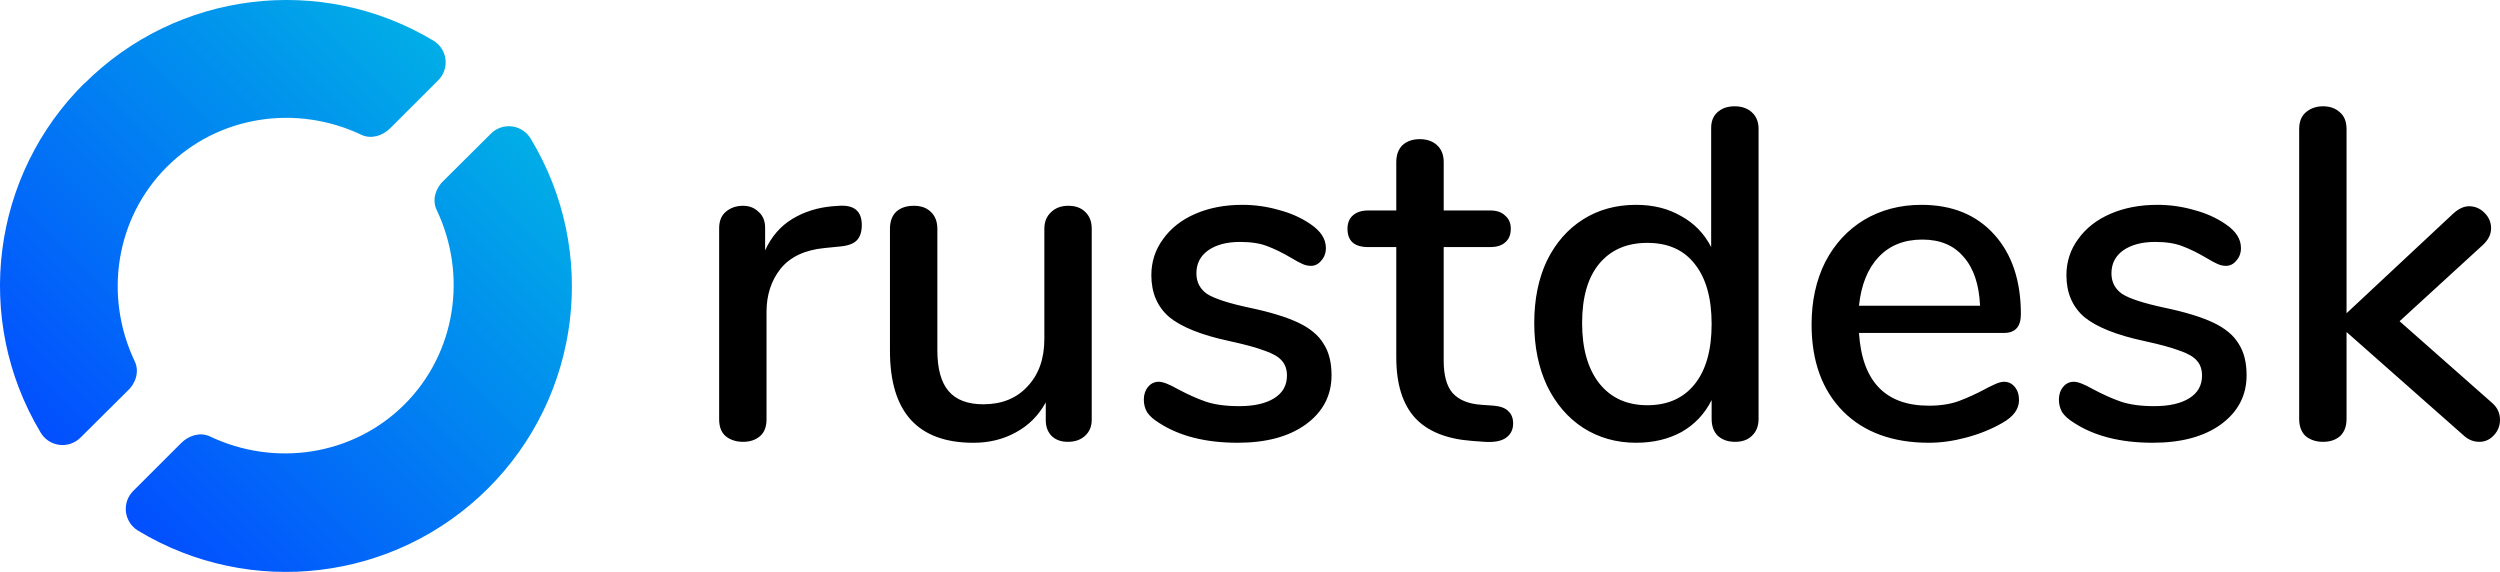
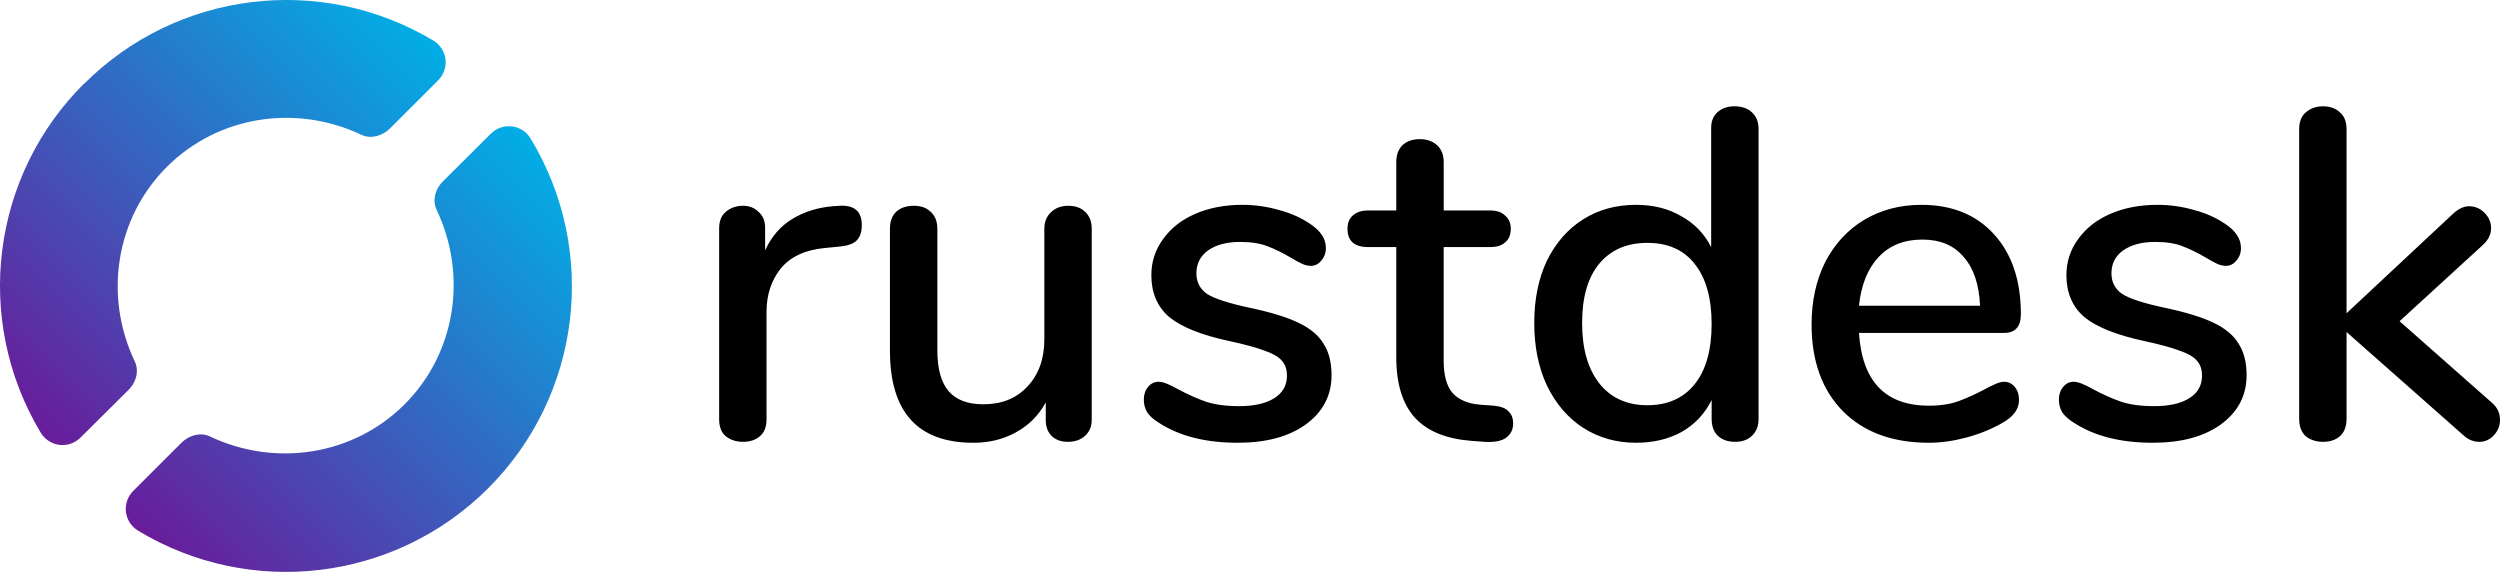
<svg xmlns="http://www.w3.org/2000/svg" xmlns:xlink="http://www.w3.org/1999/xlink" viewBox="66.993 897.484 113.652 26">
  <defs>
    <linearGradient id="a" x1=".148" x2=".845" y1=".851" y2=".154" gradientTransform="matrix(26.301 0 0 26.331 90.674 911.757)" gradientUnits="userSpaceOnUse">
-       <stop offset="0" stop-color="#004ba6" style="stop-color:#024eff;stop-opacity:1" />
-       <stop offset="1" stop-color="#00bfe1" style="stop-color:#01aee6;stop-opacity:1" />
+       <stop offset="0" stop-color="#311E50" style="stop-color:#6A1B9A;stop-opacity:1" />
+       <stop offset="1" stop-color="#B6A1D8" style="stop-color:#01aee6;stop-opacity:1" />
    </linearGradient>
    <linearGradient xlink:href="#a" id="c" x1=".148" x2=".845" y1=".851" y2=".154" gradientTransform="matrix(26.00048 0 0 25.99935 66.993 897.485)" gradientUnits="userSpaceOnUse" />
  </defs>
  <linearGradient id="b" x1=".148" x2=".845" y1=".851" y2=".154" gradientTransform="matrix(26.301 0 0 26.331 90.674 911.757)" gradientUnits="userSpaceOnUse">
-     <stop offset="0" stop-color="#004ba6" style="stop-color:#0071ff;stop-opacity:1" />
-     <stop offset="1" stop-color="#00bfe1" style="stop-color:#00bfe1;stop-opacity:1" />
+     <stop offset="0" stop-color="#311E50" style="stop-color:#6A1B9A;stop-opacity:1" />
+     <stop offset="1" stop-color="#B6A1D8" style="stop-color:#B6A1D8;stop-opacity:1" />
  </linearGradient>
  <path d="M105.147 906.839q1.024-.064 1.024.875 0 .469-.235.704-.234.234-.81.277l-.64.064q-1.344.128-2.006.939-.64.81-.64 1.962v4.886q0 .512-.298.768-.3.256-.768.256-.47 0-.79-.256-.298-.256-.298-.768v-8.683q0-.49.298-.747.32-.277.79-.277.426 0 .704.277.298.256.298.726v1.024q.427-.939 1.238-1.43.81-.49 1.834-.576zm10.411 0q.49 0 .768.277.298.278.298.768v8.683q0 .448-.298.725-.3.278-.79.278-.448 0-.725-.256-.277-.278-.277-.726v-.81q-.491.896-1.366 1.365-.853.47-1.92.47-3.797 0-3.797-4.182v-5.547q0-.49.277-.768.299-.277.81-.277.492 0 .769.277.299.278.299.768v5.526q0 1.258.512 1.856.512.597 1.578.597 1.259 0 2.006-.81.768-.811.768-2.155v-5.014q0-.469.298-.746.299-.299.79-.299zm7.701 10.773q-2.176 0-3.563-.896-.384-.234-.554-.49-.15-.256-.15-.576 0-.342.192-.576.192-.235.49-.235.278 0 .876.341.64.342 1.237.555.619.213 1.536.213 1.024 0 1.6-.362.576-.363.576-1.024 0-.427-.235-.683-.213-.256-.768-.448-.554-.213-1.642-.448-1.878-.405-2.71-1.088-.81-.704-.81-1.899 0-.917.533-1.642.533-.747 1.472-1.152.939-.406 2.133-.406.854 0 1.664.235.81.213 1.43.64.703.47.703 1.088 0 .341-.213.576-.192.235-.47.235-.191 0-.383-.086-.192-.085-.512-.277-.576-.341-1.088-.533-.49-.192-1.237-.192-.896 0-1.451.384-.533.384-.533 1.045 0 .597.49.939.512.32 1.899.618 1.43.299 2.24.683.81.384 1.152.96.363.555.363 1.43 0 1.386-1.174 2.24-1.152.831-3.093.831zm11.648-1.685q.47.043.661.256.213.192.213.555 0 .426-.34.66-.32.214-.96.172l-.577-.043q-1.728-.128-2.581-1.045-.854-.94-.854-2.752v-5.014h-1.28q-.938 0-.938-.832 0-.384.234-.597.256-.235.704-.235h1.28v-2.197q0-.49.278-.768.298-.277.79-.277.49 0 .788.277.3.277.3.768v2.197h2.111q.448 0 .683.235.256.213.256.597 0 .406-.256.619-.235.213-.683.213h-2.112v5.163q0 1.003.405 1.472.427.47 1.28.533zm10.943-13.611q.491 0 .79.278.299.277.299.746v13.184q0 .491-.299.768-.277.278-.768.278-.49 0-.79-.278-.277-.277-.277-.768v-.853q-.469.939-1.365 1.45-.896.491-2.07.491-1.343 0-2.41-.682-1.045-.683-1.643-1.92-.576-1.238-.576-2.838 0-1.621.576-2.837.598-1.216 1.643-1.877 1.045-.662 2.41-.662 1.174 0 2.049.512.896.491 1.365 1.408v-5.418q0-.448.277-.704.3-.278.79-.278zm-3.967 13.59q1.386 0 2.154-.96t.768-2.731q0-1.77-.768-2.73-.746-.96-2.154-.96t-2.198.96q-.768.938-.768 2.687 0 1.75.79 2.752.79.982 2.176.982zm16.213-1.067q.299 0 .49.235.193.234.193.597 0 .619-.768 1.045-.747.427-1.643.662-.875.234-1.685.234-2.475 0-3.904-1.429-1.43-1.45-1.43-3.947 0-1.6.619-2.837.64-1.237 1.77-1.92 1.153-.683 2.603-.683 2.091 0 3.307 1.344 1.216 1.344 1.216 3.627 0 .853-.768.853h-6.592q.213 3.307 3.179 3.307.789 0 1.365-.213.576-.214 1.216-.555.064-.043.341-.17.299-.15.491-.15zm-3.712-6.464q-1.237 0-1.984.79-.747.789-.896 2.218h5.504q-.064-1.45-.747-2.219-.661-.789-1.877-.789zm10.475 9.237q-2.176 0-3.563-.896-.384-.234-.555-.49-.149-.256-.149-.576 0-.342.192-.576.192-.235.49-.235.278 0 .875.341.64.342 1.238.555.618.213 1.536.213 1.024 0 1.6-.362.576-.363.576-1.024 0-.427-.235-.683-.213-.256-.768-.448-.555-.213-1.643-.448-1.877-.405-2.709-1.088-.81-.704-.81-1.899 0-.917.533-1.642.533-.747 1.472-1.152.938-.406 2.133-.406.853 0 1.664.235.81.213 1.43.64.703.47.703 1.088 0 .341-.213.576-.192.235-.47.235-.191 0-.383-.086-.192-.085-.512-.277-.576-.341-1.088-.533-.491-.192-1.238-.192-.896 0-1.45.384-.534.384-.534 1.045 0 .597.491.939.512.32 1.899.618 1.429.299 2.24.683.81.384 1.152.96.362.555.362 1.43 0 1.386-1.173 2.24-1.152.831-3.093.831zm15.402-1.834q.384.32.384.789 0 .405-.277.704-.277.299-.661.299-.406 0-.726-.3l-5.312-4.692v3.946q0 .512-.298.79-.299.256-.768.256-.47 0-.79-.256-.298-.278-.298-.79v-13.162q0-.512.298-.768.32-.278.79-.278.469 0 .768.278.298.256.298.768v8.362l4.864-4.544q.363-.32.704-.32.406 0 .704.299.299.299.299.704 0 .405-.363.747l-3.797 3.477z" />
  <path fill="url(#b)" d="m89.318 903.552-2.135 2.122c-.376.337-.558.879-.347 1.337 1.422 2.976.882 6.524-1.452 8.856-2.335 2.331-5.887 2.87-8.866 1.449-.439-.197-.954-.03-1.292.312l-2.17 2.167a1.154 1.154 0 0 0 .208 1.81 13.005 13.005 0 0 0 15.91-1.912 12.97 12.97 0 0 0 1.956-15.887 1.154 1.154 0 0 0-1.812-.254zm-18.467-2.305a12.969 12.969 0 0 0-2.02 15.885 1.154 1.154 0 0 0 1.812.254l2.124-2.11c.385-.336.572-.884.359-1.348-1.423-2.976-.884-6.524 1.451-8.856 2.334-2.332 5.887-2.871 8.866-1.45.434.194.942.033 1.281-.3l2.182-2.18a1.152 1.152 0 0 0-.208-1.81 13.009 13.009 0 0 0-15.893 1.973z" style="fill:url(#c);stroke-width:.988" />
</svg>
